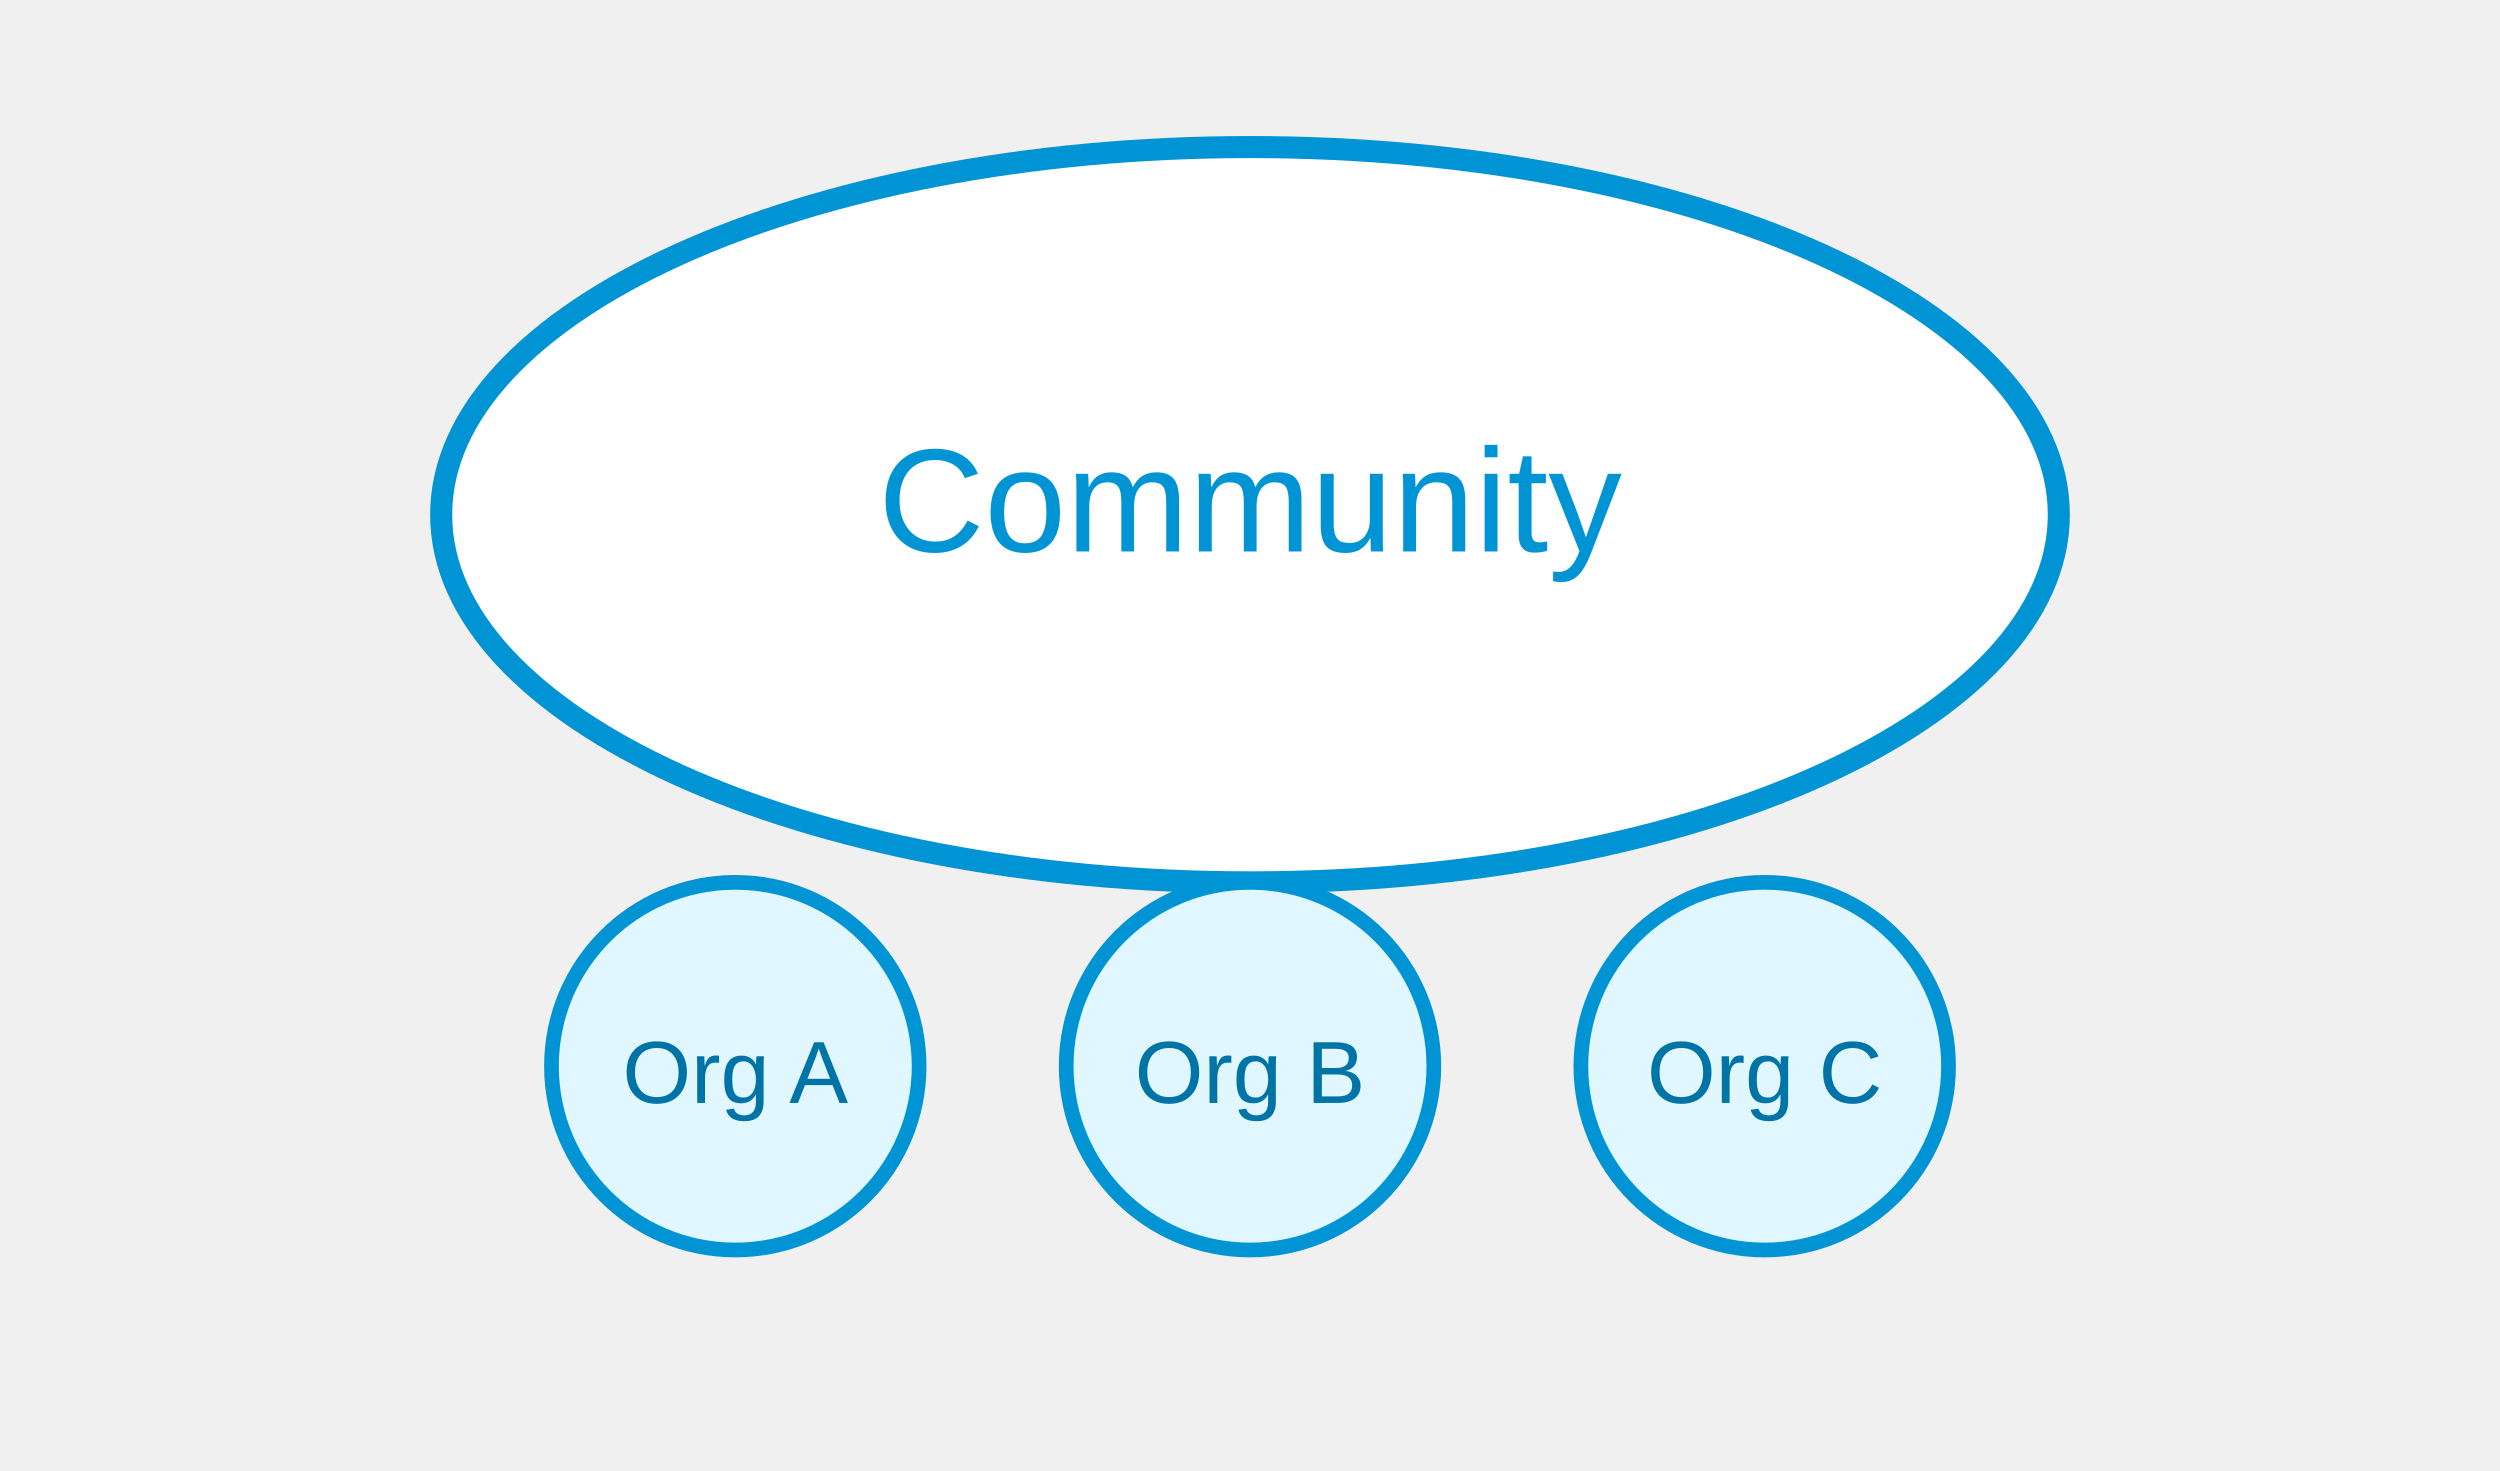
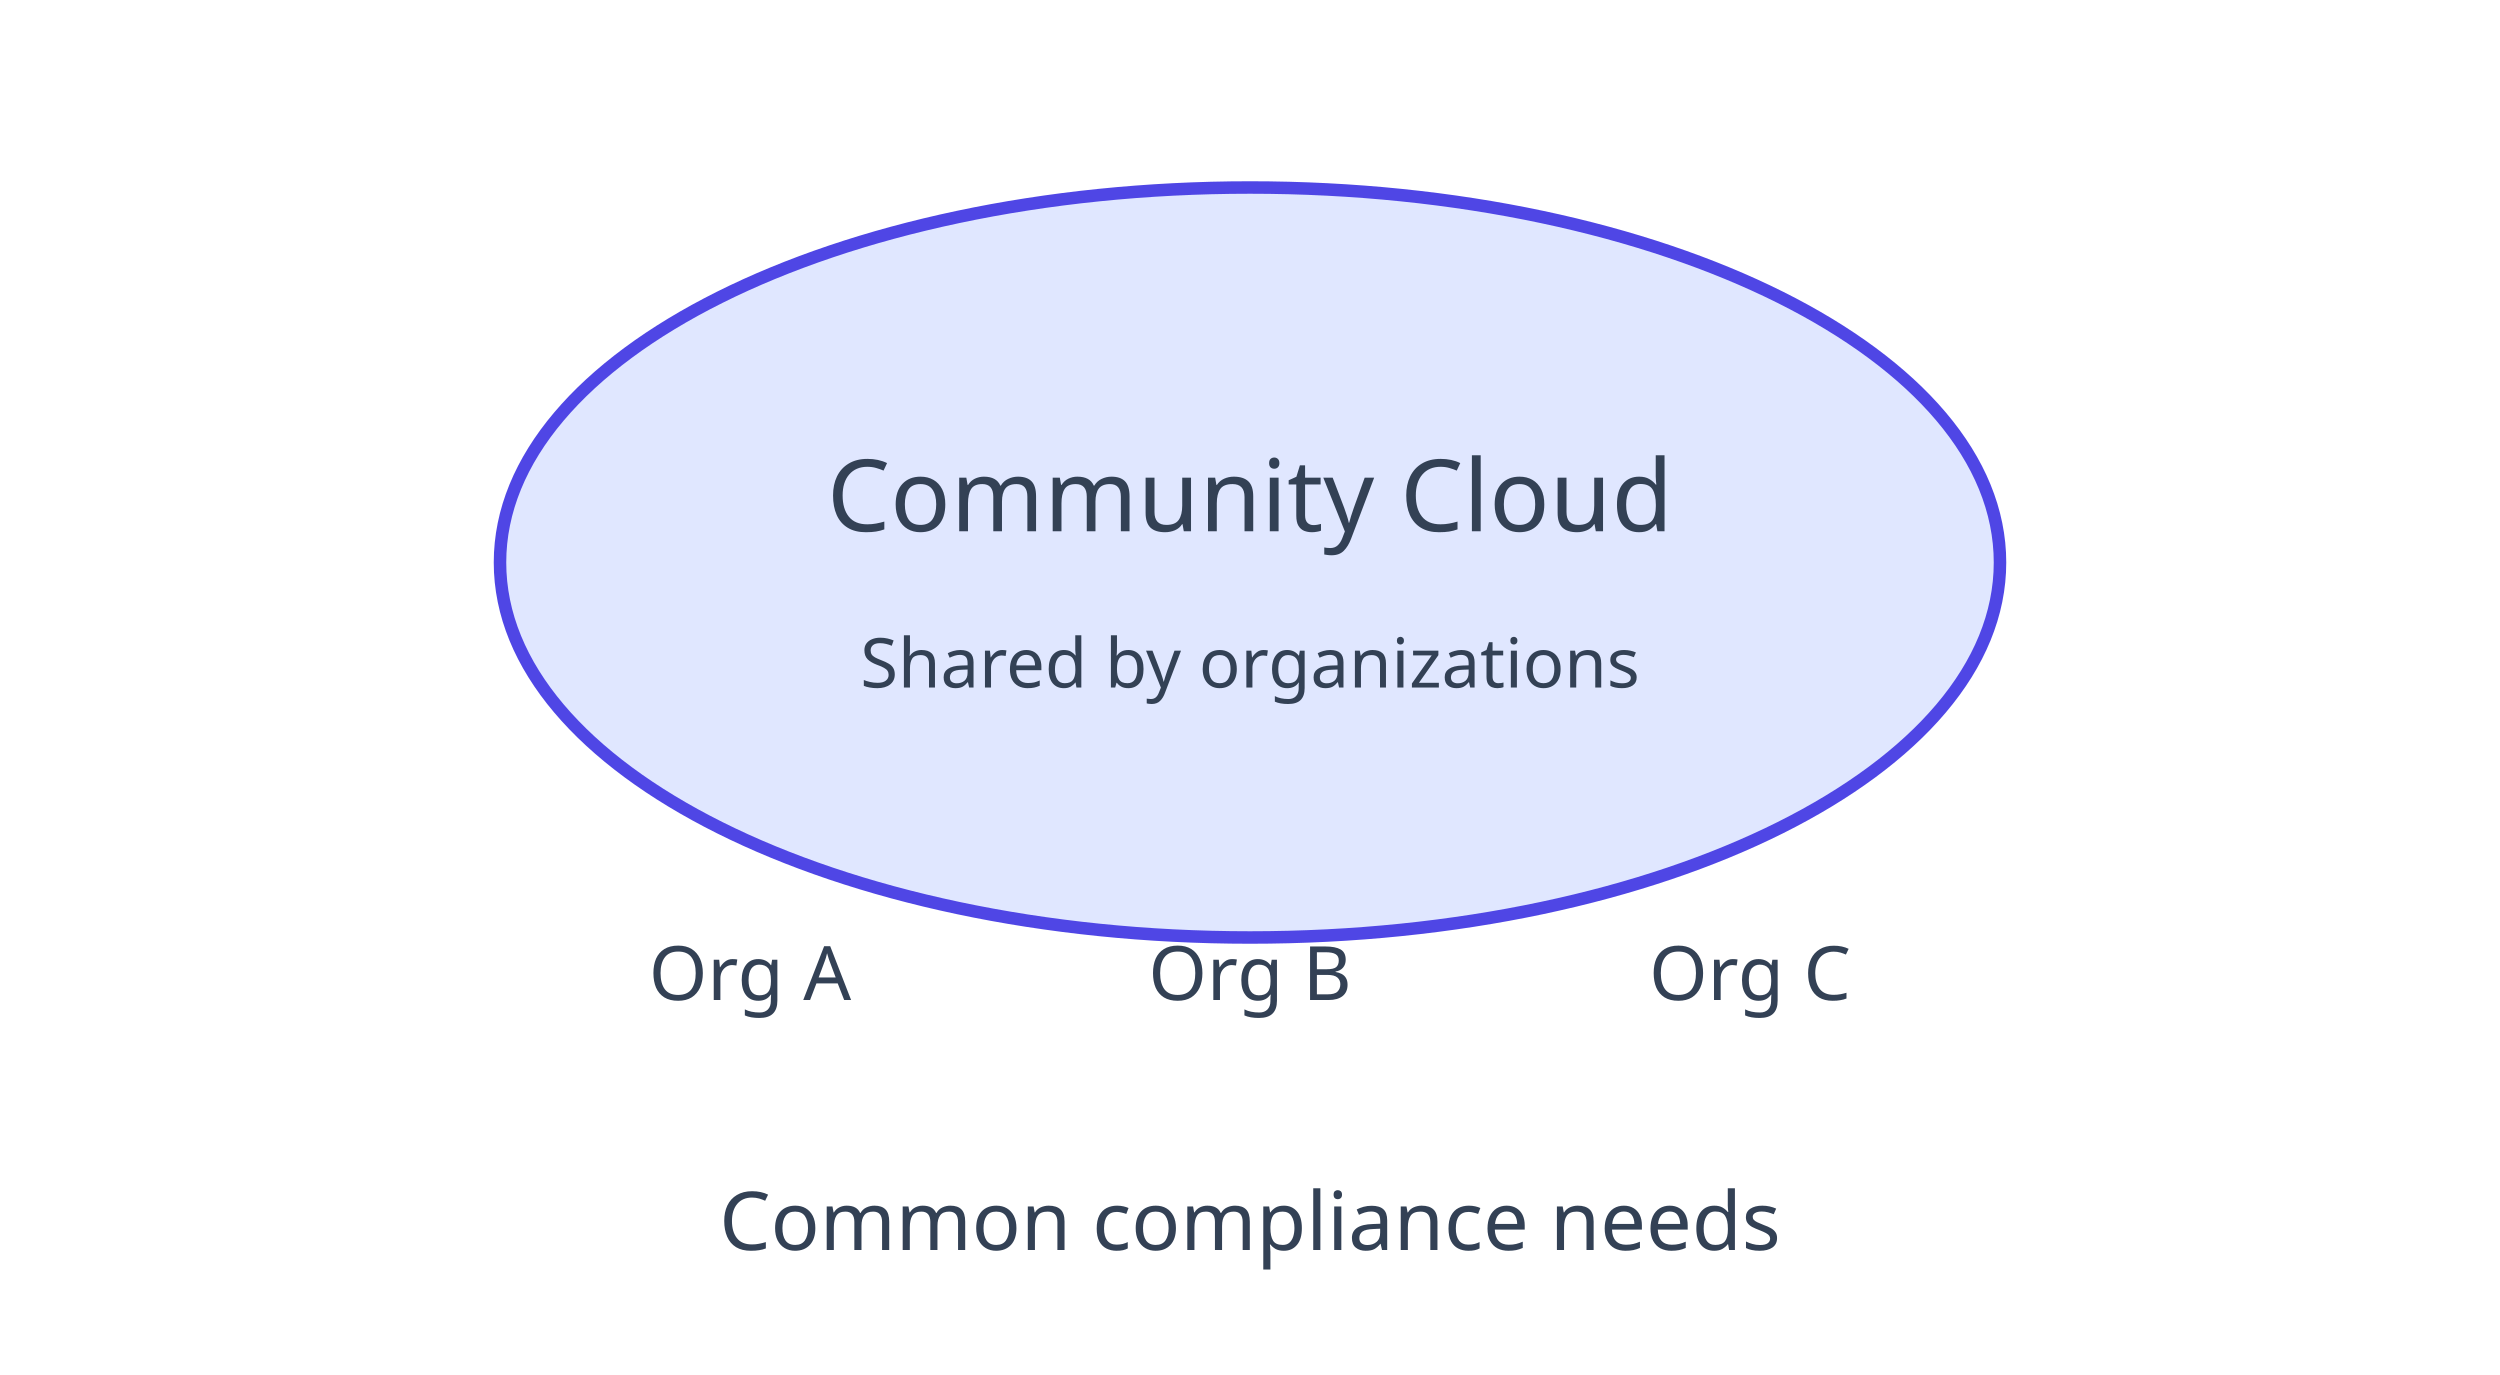
- <svg xmlns="http://www.w3.org/2000/svg" width="340" height="200">
-   <ellipse cx="170" cy="70" rx="110" ry="50" fill="#fff" stroke="#0094d4" stroke-width="3" />
-   <text x="170" y="75" font-size="20" font-family="Arial" fill="#0094d4" text-anchor="middle">Community</text>
-   <circle cx="100" cy="145" r="25" fill="#e0f7ff" stroke="#0094d4" stroke-width="2" />
-   <circle cx="170" cy="145" r="25" fill="#e0f7ff" stroke="#0094d4" stroke-width="2" />
-   <circle cx="240" cy="145" r="25" fill="#e0f7ff" stroke="#0094d4" stroke-width="2" />
-   <text x="100" y="150" font-size="12" font-family="Arial" fill="#0074a6" text-anchor="middle">Org A</text>
-   <text x="170" y="150" font-size="12" font-family="Arial" fill="#0074a6" text-anchor="middle">Org B</text>
-   <text x="240" y="150" font-size="12" font-family="Arial" fill="#0074a6" text-anchor="middle">Org C</text>
+ <svg xmlns="http://www.w3.org/2000/svg" viewBox="0 0 400 220" width="400" height="220">
+   <defs>
+     <marker id="arrow" markerWidth="10" markerHeight="7" refX="9" refY="3.5" orient="auto">
+       <polygon points="0 0, 10 3.5, 0 7" fill="#475569" />
+     </marker>
+     <marker id="arrowBlue" markerWidth="10" markerHeight="7" refX="9" refY="3.5" orient="auto">
+       <polygon points="0 0, 10 3.5, 0 7" fill="#2563EB" />
+     </marker>
+   </defs>
+   <rect width="400" height="220" fill="#FFFFFF" />
+   <ellipse cx="200" cy="90" rx="120" ry="60" fill="#E0E7FF" stroke="#4F46E5" stroke-width="2" />
+   <text x="200" y="85" text-anchor="middle" font-family="Segoe UI" font-size="16" fill="#334155">Community Cloud</text>
+   <text x="200" y="110" text-anchor="middle" font-family="Segoe UI" font-size="11" fill="#334155">Shared by organizations</text>
+   <text x="120" y="160" text-anchor="middle" font-family="Segoe UI" font-size="12" fill="#334155">Org A</text>
+   <text x="200" y="160" text-anchor="middle" font-family="Segoe UI" font-size="12" fill="#334155">Org B</text>
+   <text x="280" y="160" text-anchor="middle" font-family="Segoe UI" font-size="12" fill="#334155">Org C</text>
+   <text x="200" y="200" text-anchor="middle" font-family="Segoe UI" font-size="13" fill="#334155">Common compliance needs</text>
</svg>
